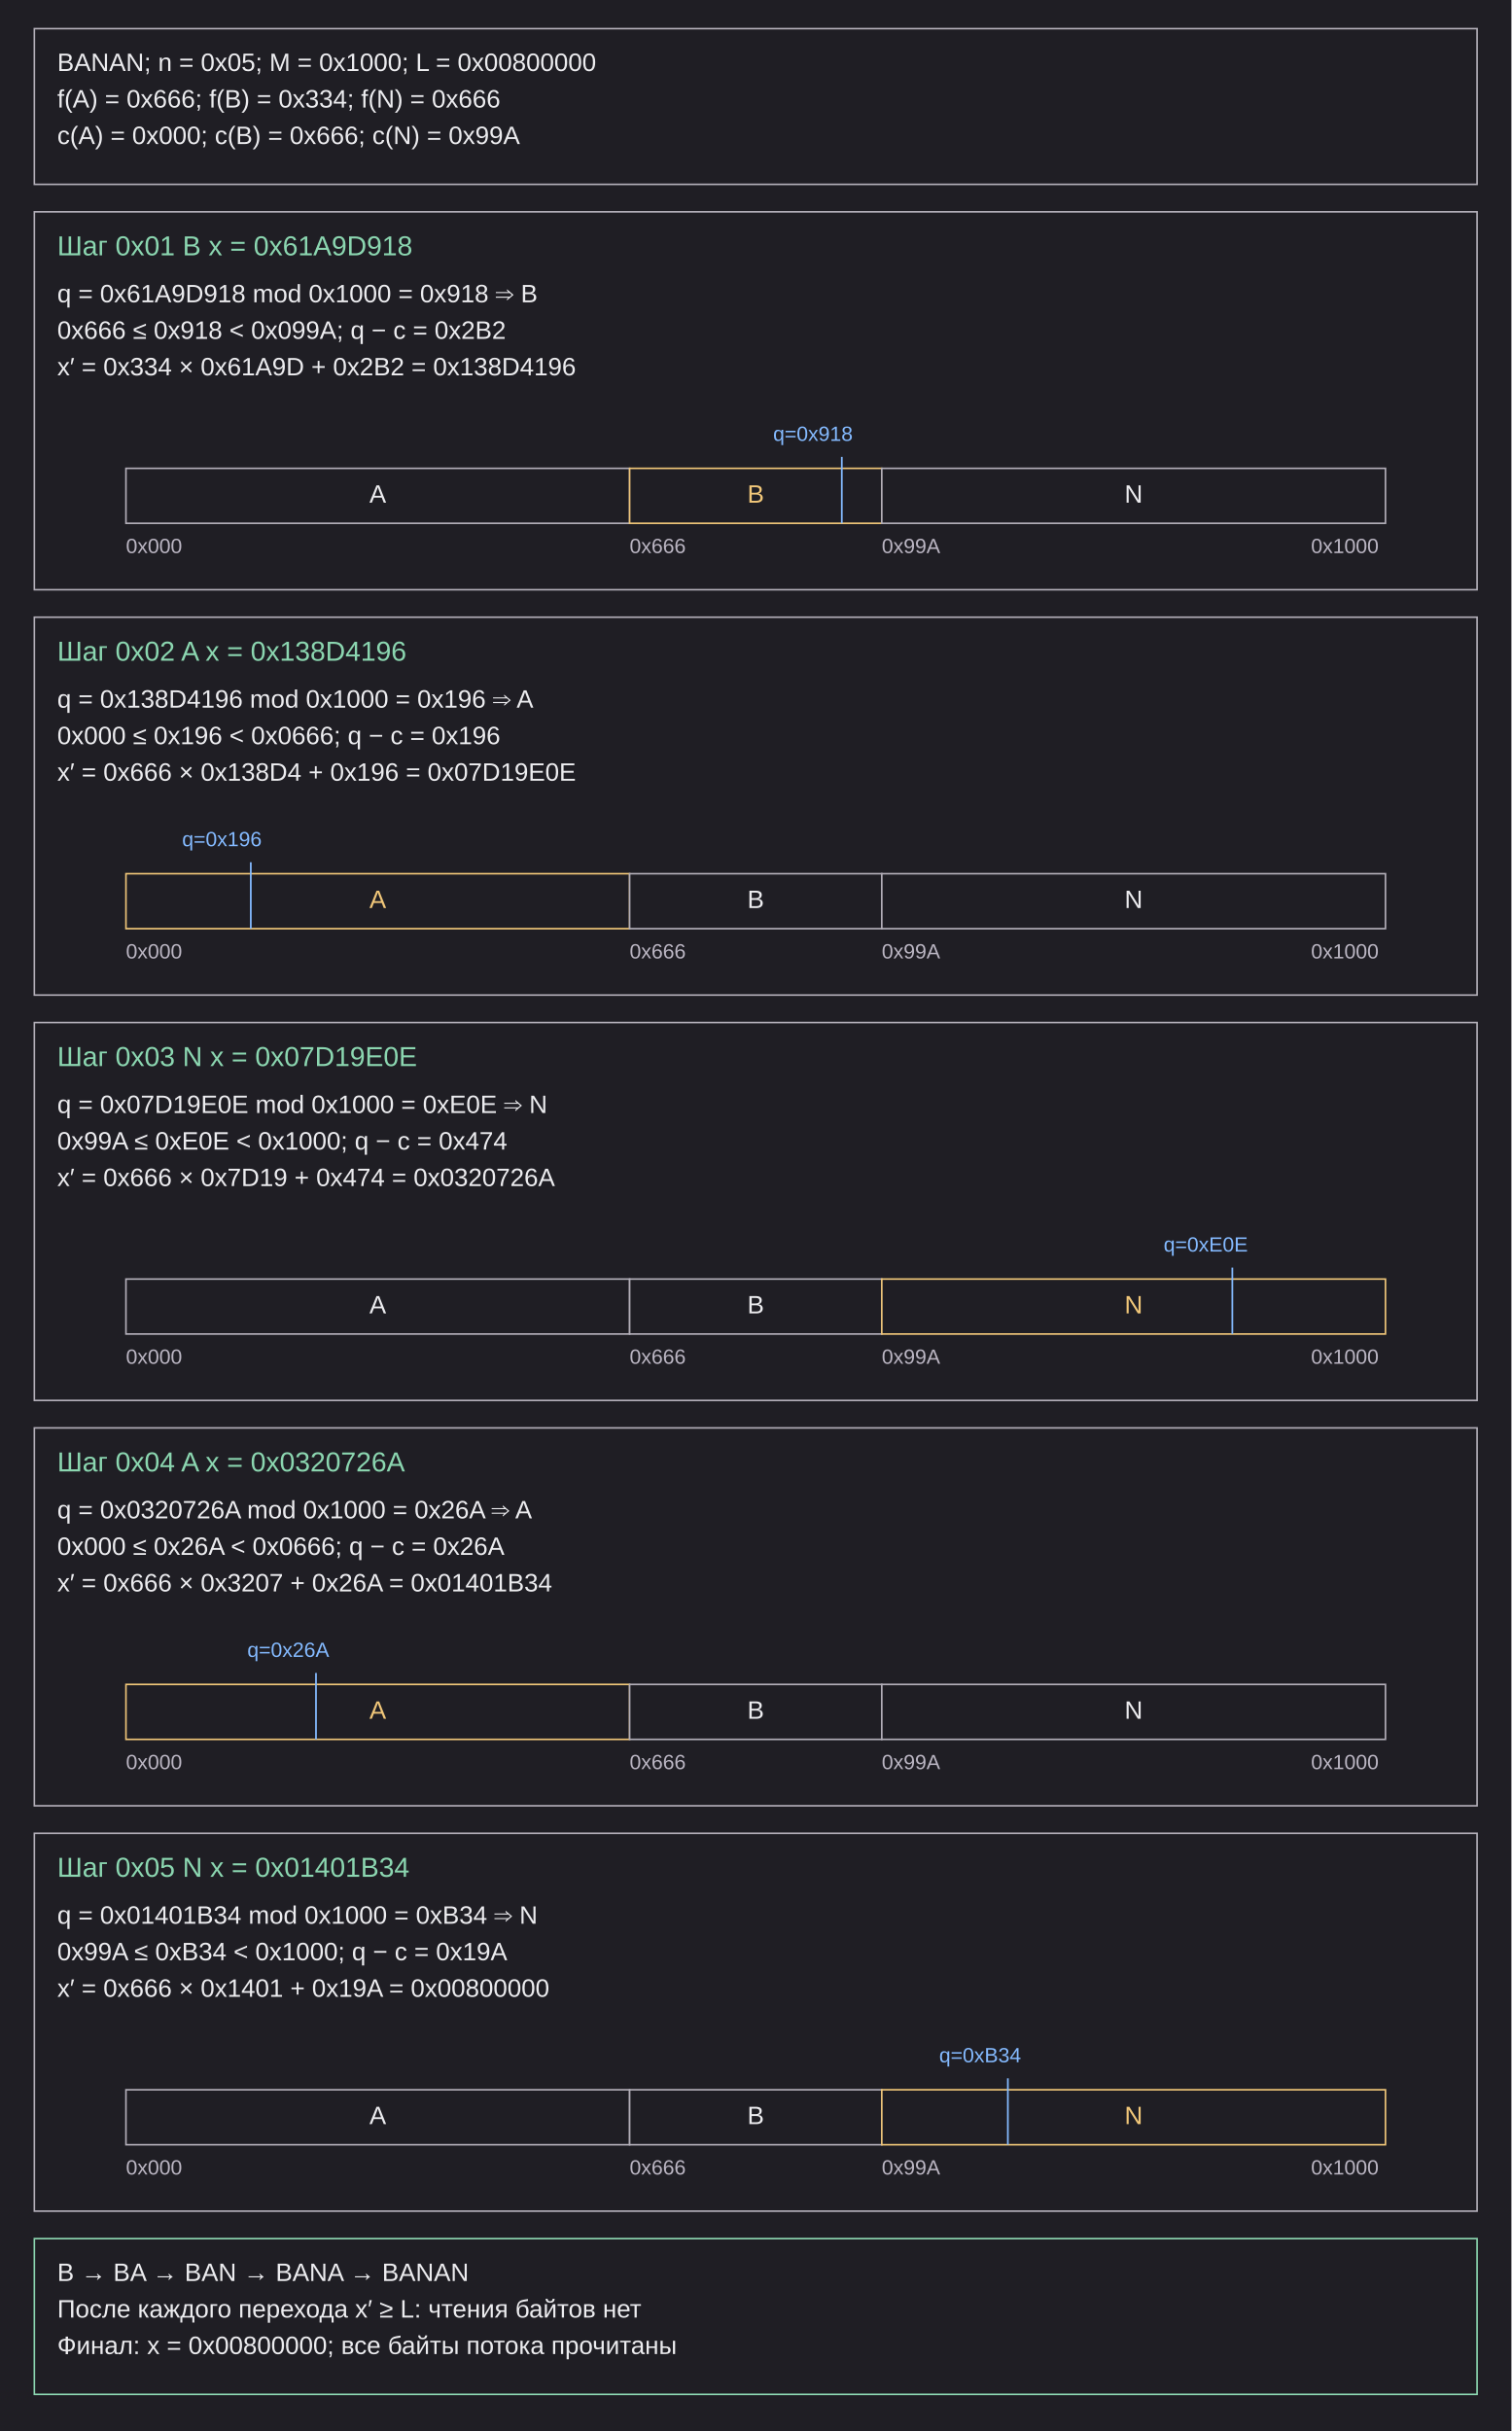
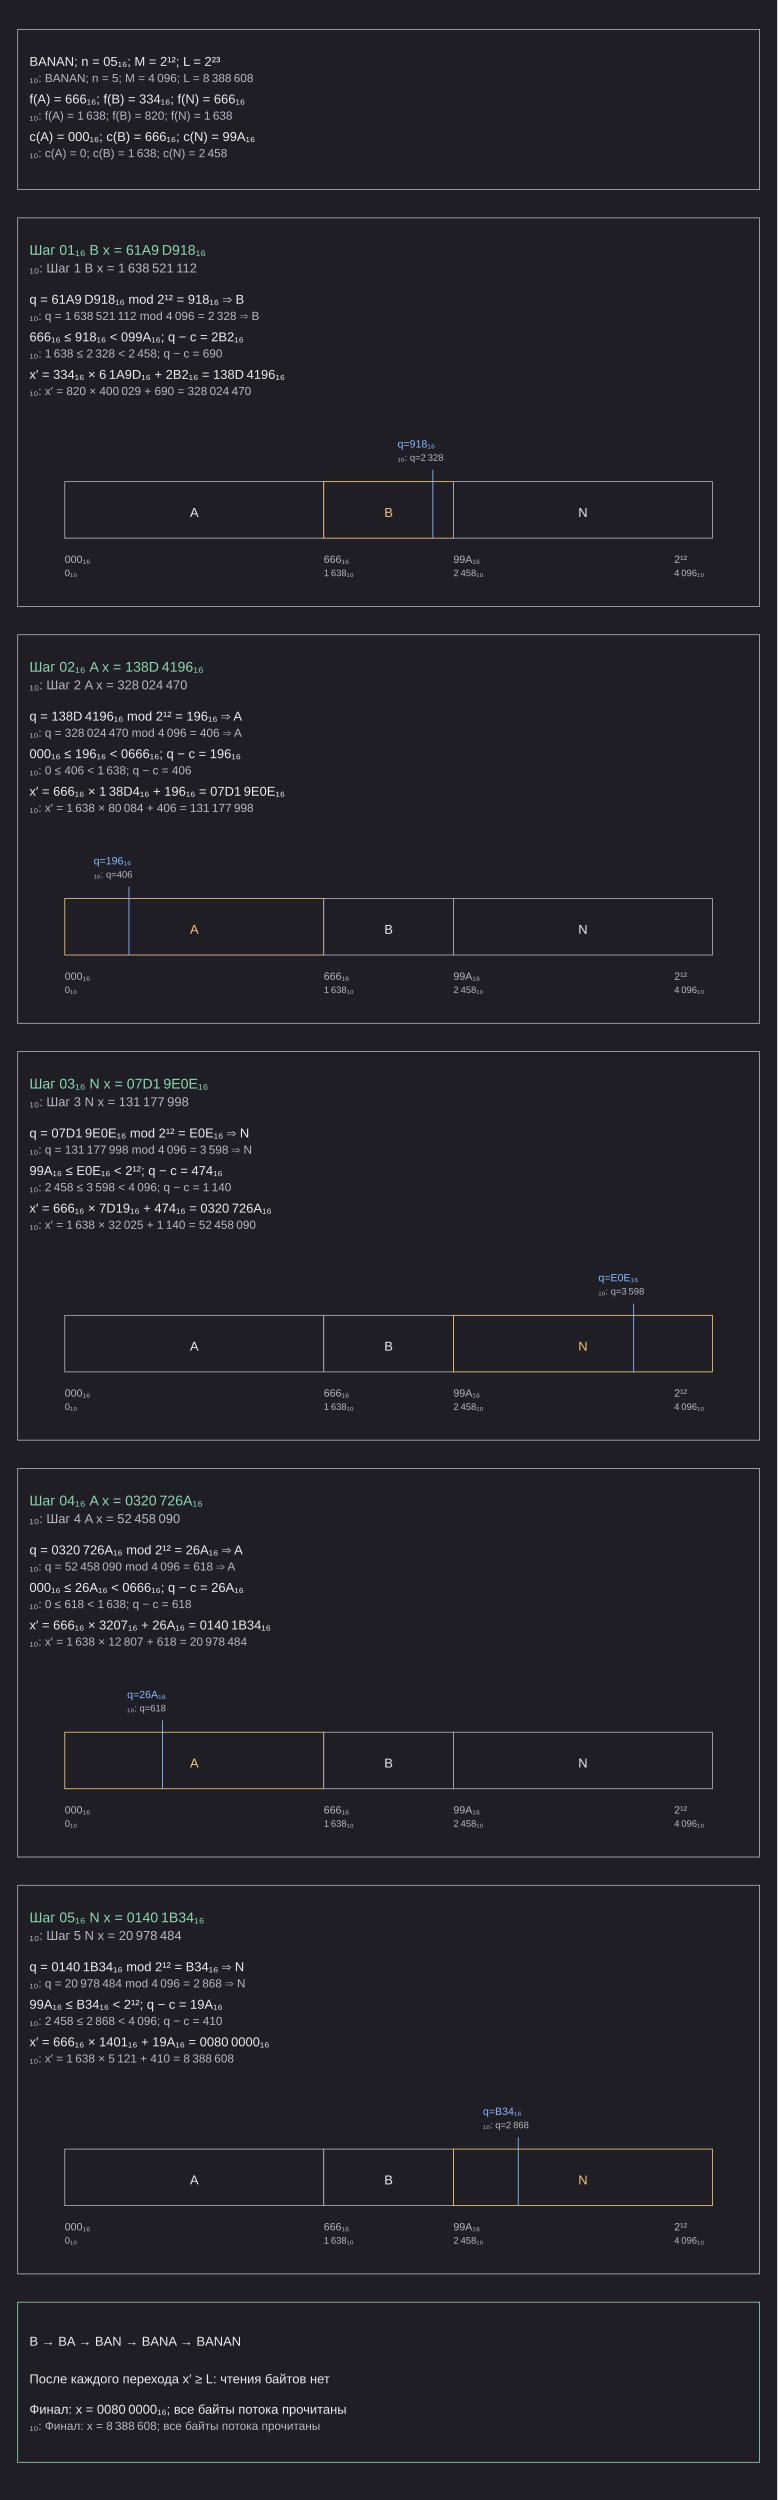
- <svg xmlns="http://www.w3.org/2000/svg" width="1320" height="2123" viewBox="0 0 1320 2123">
+ <svg xmlns="http://www.w3.org/2000/svg" width="1320" height="4246.0" viewBox="0 0 1320 4246">
  <defs>
    <marker id="arrow" markerWidth="8" markerHeight="8" refX="7" refY="4" orient="auto">
      <path d="M0,0 L8,4 L0,8 Z" fill="#b3afb9" />
    </marker>
  </defs>
  <rect width="100%" height="100%" fill="#1f1e24" />
-   <rect x="30" y="25" width="1260" height="136" rx="0" fill="#1f1e24" stroke="#b3afb9" stroke-width="1.4" />
-   <text font-family="Arial" font-size="22" fill="#ececef" text-anchor="start">
-     <tspan x="50" y="62.0">BANAN; n = 0x05; M = 0x1000; L = 0x00800000</tspan>
-     <tspan x="50" y="93.9">f(A) = 0x666; f(B) = 0x334; f(N) = 0x666</tspan>
-     <tspan x="50" y="125.8">c(A) = 0x000; c(B) = 0x666; c(N) = 0x99A</tspan>
-   </text>
-   <rect x="30" y="185" width="1260" height="330" rx="0" fill="#1f1e24" stroke="#b3afb9" stroke-width="1.4" />
-   <text font-family="Arial" font-size="24" fill="#8bd6b0" text-anchor="start">
-     <tspan x="50" y="223.0">Шаг 0x01   B   x = 0x61A9D918</tspan>
-   </text>
-   <text font-family="Arial" font-size="22" fill="#ececef" text-anchor="start">
-     <tspan x="50" y="264.0">q = 0x61A9D918 mod 0x1000 = 0x918  ⇒  B</tspan>
-     <tspan x="50" y="295.9">0x666 ≤ 0x918 &lt; 0x099A;  q − c = 0x2B2</tspan>
-     <tspan x="50" y="327.8">x′ = 0x334 × 0x61A9D + 0x2B2 = 0x138D4196</tspan>
-   </text>
-   <rect x="110.0" y="409" width="439.893" height="48" rx="0" fill="#1f1e24" stroke="#b3afb9" stroke-width="1.4" />
-   <text font-family="Arial" font-size="22" fill="#ececef" text-anchor="middle">
-     <tspan x="329.946" y="439.0">A</tspan>
-   </text>
-   <text font-family="Arial" font-size="18" fill="#bbb6c3" text-anchor="start">
-     <tspan x="110.0" y="483.0">0x000</tspan>
-   </text>
-   <rect x="549.893" y="409" width="220.215" height="48" rx="0" fill="#1f1e24" stroke="#f1c779" stroke-width="1.4" />
-   <text font-family="Arial" font-size="22" fill="#f1c779" text-anchor="middle">
-     <tspan x="660.0" y="439.0">B</tspan>
-   </text>
-   <text font-family="Arial" font-size="18" fill="#bbb6c3" text-anchor="start">
-     <tspan x="549.893" y="483.0">0x666</tspan>
-   </text>
-   <rect x="770.107" y="409" width="439.893" height="48" rx="0" fill="#1f1e24" stroke="#b3afb9" stroke-width="1.4" />
-   <text font-family="Arial" font-size="22" fill="#ececef" text-anchor="middle">
-     <tspan x="990.054" y="439.0">N</tspan>
-   </text>
-   <text font-family="Arial" font-size="18" fill="#bbb6c3" text-anchor="start">
-     <tspan x="770.107" y="483.0">0x99A</tspan>
-   </text>
-   <text font-family="Arial" font-size="18" fill="#bbb6c3" text-anchor="start">
-     <tspan x="1145" y="483.0">0x1000</tspan>
-   </text>
-   <path d="M735.195,399 L735.195,457" fill="none" stroke="#84baff" stroke-width="1.5" />
-   <text font-family="Arial" font-size="18" fill="#84baff" text-anchor="start">
-     <tspan x="675.195" y="385.0">q=0x918</tspan>
-   </text>
-   <rect x="30" y="539" width="1260" height="330" rx="0" fill="#1f1e24" stroke="#b3afb9" stroke-width="1.4" />
-   <text font-family="Arial" font-size="24" fill="#8bd6b0" text-anchor="start">
-     <tspan x="50" y="577.0">Шаг 0x02   A   x = 0x138D4196</tspan>
-   </text>
-   <text font-family="Arial" font-size="22" fill="#ececef" text-anchor="start">
-     <tspan x="50" y="618.0">q = 0x138D4196 mod 0x1000 = 0x196  ⇒  A</tspan>
-     <tspan x="50" y="649.9">0x000 ≤ 0x196 &lt; 0x0666;  q − c = 0x196</tspan>
-     <tspan x="50" y="681.8">x′ = 0x666 × 0x138D4 + 0x196 = 0x07D19E0E</tspan>
-   </text>
-   <rect x="110.0" y="763" width="439.893" height="48" rx="0" fill="#1f1e24" stroke="#f1c779" stroke-width="1.4" />
-   <text font-family="Arial" font-size="22" fill="#f1c779" text-anchor="middle">
-     <tspan x="329.946" y="793.0">A</tspan>
-   </text>
-   <text font-family="Arial" font-size="18" fill="#bbb6c3" text-anchor="start">
-     <tspan x="110.0" y="837.0">0x000</tspan>
-   </text>
-   <rect x="549.893" y="763" width="220.215" height="48" rx="0" fill="#1f1e24" stroke="#b3afb9" stroke-width="1.4" />
-   <text font-family="Arial" font-size="22" fill="#ececef" text-anchor="middle">
-     <tspan x="660.0" y="793.0">B</tspan>
-   </text>
-   <text font-family="Arial" font-size="18" fill="#bbb6c3" text-anchor="start">
-     <tspan x="549.893" y="837.0">0x666</tspan>
-   </text>
-   <rect x="770.107" y="763" width="439.893" height="48" rx="0" fill="#1f1e24" stroke="#b3afb9" stroke-width="1.4" />
-   <text font-family="Arial" font-size="22" fill="#ececef" text-anchor="middle">
-     <tspan x="990.054" y="793.0">N</tspan>
-   </text>
-   <text font-family="Arial" font-size="18" fill="#bbb6c3" text-anchor="start">
-     <tspan x="770.107" y="837.0">0x99A</tspan>
-   </text>
-   <text font-family="Arial" font-size="18" fill="#bbb6c3" text-anchor="start">
-     <tspan x="1145" y="837.0">0x1000</tspan>
-   </text>
-   <path d="M219.033,753 L219.033,811" fill="none" stroke="#84baff" stroke-width="1.5" />
-   <text font-family="Arial" font-size="18" fill="#84baff" text-anchor="start">
-     <tspan x="159.033" y="739.0">q=0x196</tspan>
-   </text>
-   <rect x="30" y="893" width="1260" height="330" rx="0" fill="#1f1e24" stroke="#b3afb9" stroke-width="1.4" />
-   <text font-family="Arial" font-size="24" fill="#8bd6b0" text-anchor="start">
-     <tspan x="50" y="931.0">Шаг 0x03   N   x = 0x07D19E0E</tspan>
-   </text>
-   <text font-family="Arial" font-size="22" fill="#ececef" text-anchor="start">
-     <tspan x="50" y="972.0">q = 0x07D19E0E mod 0x1000 = 0xE0E  ⇒  N</tspan>
-     <tspan x="50" y="1003.9">0x99A ≤ 0xE0E &lt; 0x1000;  q − c = 0x474</tspan>
-     <tspan x="50" y="1035.8">x′ = 0x666 × 0x7D19 + 0x474 = 0x0320726A</tspan>
-   </text>
-   <rect x="110.0" y="1117" width="439.893" height="48" rx="0" fill="#1f1e24" stroke="#b3afb9" stroke-width="1.4" />
-   <text font-family="Arial" font-size="22" fill="#ececef" text-anchor="middle">
-     <tspan x="329.946" y="1147.0">A</tspan>
-   </text>
-   <text font-family="Arial" font-size="18" fill="#bbb6c3" text-anchor="start">
-     <tspan x="110.0" y="1191.0">0x000</tspan>
-   </text>
-   <rect x="549.893" y="1117" width="220.215" height="48" rx="0" fill="#1f1e24" stroke="#b3afb9" stroke-width="1.4" />
-   <text font-family="Arial" font-size="22" fill="#ececef" text-anchor="middle">
-     <tspan x="660.0" y="1147.0">B</tspan>
-   </text>
-   <text font-family="Arial" font-size="18" fill="#bbb6c3" text-anchor="start">
-     <tspan x="549.893" y="1191.0">0x666</tspan>
-   </text>
-   <rect x="770.107" y="1117" width="439.893" height="48" rx="0" fill="#1f1e24" stroke="#f1c779" stroke-width="1.4" />
-   <text font-family="Arial" font-size="22" fill="#f1c779" text-anchor="middle">
-     <tspan x="990.054" y="1147.0">N</tspan>
-   </text>
-   <text font-family="Arial" font-size="18" fill="#bbb6c3" text-anchor="start">
-     <tspan x="770.107" y="1191.0">0x99A</tspan>
-   </text>
-   <text font-family="Arial" font-size="18" fill="#bbb6c3" text-anchor="start">
-     <tspan x="1145" y="1191.0">0x1000</tspan>
-   </text>
-   <path d="M1076.26,1107 L1076.26,1165" fill="none" stroke="#84baff" stroke-width="1.5" />
-   <text font-family="Arial" font-size="18" fill="#84baff" text-anchor="start">
-     <tspan x="1016.26" y="1093.0">q=0xE0E</tspan>
-   </text>
-   <rect x="30" y="1247" width="1260" height="330" rx="0" fill="#1f1e24" stroke="#b3afb9" stroke-width="1.4" />
-   <text font-family="Arial" font-size="24" fill="#8bd6b0" text-anchor="start">
-     <tspan x="50" y="1285.0">Шаг 0x04   A   x = 0x0320726A</tspan>
-   </text>
-   <text font-family="Arial" font-size="22" fill="#ececef" text-anchor="start">
-     <tspan x="50" y="1326.0">q = 0x0320726A mod 0x1000 = 0x26A  ⇒  A</tspan>
-     <tspan x="50" y="1357.9">0x000 ≤ 0x26A &lt; 0x0666;  q − c = 0x26A</tspan>
-     <tspan x="50" y="1389.8">x′ = 0x666 × 0x3207 + 0x26A = 0x01401B34</tspan>
-   </text>
-   <rect x="110.0" y="1471" width="439.893" height="48" rx="0" fill="#1f1e24" stroke="#f1c779" stroke-width="1.4" />
-   <text font-family="Arial" font-size="22" fill="#f1c779" text-anchor="middle">
-     <tspan x="329.946" y="1501.0">A</tspan>
-   </text>
-   <text font-family="Arial" font-size="18" fill="#bbb6c3" text-anchor="start">
-     <tspan x="110.0" y="1545.0">0x000</tspan>
-   </text>
-   <rect x="549.893" y="1471" width="220.215" height="48" rx="0" fill="#1f1e24" stroke="#b3afb9" stroke-width="1.4" />
-   <text font-family="Arial" font-size="22" fill="#ececef" text-anchor="middle">
-     <tspan x="660.0" y="1501.0">B</tspan>
-   </text>
-   <text font-family="Arial" font-size="18" fill="#bbb6c3" text-anchor="start">
-     <tspan x="549.893" y="1545.0">0x666</tspan>
-   </text>
-   <rect x="770.107" y="1471" width="439.893" height="48" rx="0" fill="#1f1e24" stroke="#b3afb9" stroke-width="1.4" />
-   <text font-family="Arial" font-size="22" fill="#ececef" text-anchor="middle">
-     <tspan x="990.054" y="1501.0">N</tspan>
-   </text>
-   <text font-family="Arial" font-size="18" fill="#bbb6c3" text-anchor="start">
-     <tspan x="770.107" y="1545.0">0x99A</tspan>
-   </text>
-   <text font-family="Arial" font-size="18" fill="#bbb6c3" text-anchor="start">
-     <tspan x="1145" y="1545.0">0x1000</tspan>
-   </text>
-   <path d="M275.967,1461 L275.967,1519" fill="none" stroke="#84baff" stroke-width="1.5" />
-   <text font-family="Arial" font-size="18" fill="#84baff" text-anchor="start">
-     <tspan x="215.967" y="1447.0">q=0x26A</tspan>
-   </text>
-   <rect x="30" y="1601" width="1260" height="330" rx="0" fill="#1f1e24" stroke="#b3afb9" stroke-width="1.4" />
-   <text font-family="Arial" font-size="24" fill="#8bd6b0" text-anchor="start">
-     <tspan x="50" y="1639.0">Шаг 0x05   N   x = 0x01401B34</tspan>
-   </text>
-   <text font-family="Arial" font-size="22" fill="#ececef" text-anchor="start">
-     <tspan x="50" y="1680.0">q = 0x01401B34 mod 0x1000 = 0xB34  ⇒  N</tspan>
-     <tspan x="50" y="1711.9">0x99A ≤ 0xB34 &lt; 0x1000;  q − c = 0x19A</tspan>
-     <tspan x="50" y="1743.8">x′ = 0x666 × 0x1401 + 0x19A = 0x00800000</tspan>
-   </text>
-   <rect x="110.0" y="1825" width="439.893" height="48" rx="0" fill="#1f1e24" stroke="#b3afb9" stroke-width="1.4" />
-   <text font-family="Arial" font-size="22" fill="#ececef" text-anchor="middle">
-     <tspan x="329.946" y="1855.0">A</tspan>
-   </text>
-   <text font-family="Arial" font-size="18" fill="#bbb6c3" text-anchor="start">
-     <tspan x="110.0" y="1899.0">0x000</tspan>
-   </text>
-   <rect x="549.893" y="1825" width="220.215" height="48" rx="0" fill="#1f1e24" stroke="#b3afb9" stroke-width="1.4" />
-   <text font-family="Arial" font-size="22" fill="#ececef" text-anchor="middle">
-     <tspan x="660.0" y="1855.0">B</tspan>
-   </text>
-   <text font-family="Arial" font-size="18" fill="#bbb6c3" text-anchor="start">
-     <tspan x="549.893" y="1899.0">0x666</tspan>
-   </text>
-   <rect x="770.107" y="1825" width="439.893" height="48" rx="0" fill="#1f1e24" stroke="#f1c779" stroke-width="1.4" />
-   <text font-family="Arial" font-size="22" fill="#f1c779" text-anchor="middle">
-     <tspan x="990.054" y="1855.0">N</tspan>
-   </text>
-   <text font-family="Arial" font-size="18" fill="#bbb6c3" text-anchor="start">
-     <tspan x="770.107" y="1899.0">0x99A</tspan>
-   </text>
-   <text font-family="Arial" font-size="18" fill="#bbb6c3" text-anchor="start">
-     <tspan x="1145" y="1899.0">0x1000</tspan>
-   </text>
-   <path d="M880.215,1815 L880.215,1873" fill="none" stroke="#84baff" stroke-width="1.5" />
-   <text font-family="Arial" font-size="18" fill="#84baff" text-anchor="start">
-     <tspan x="820.215" y="1801.0">q=0xB34</tspan>
-   </text>
-   <rect x="30" y="1955" width="1260" height="136" rx="0" fill="#1f1e24" stroke="#8bd6b0" stroke-width="1.4" />
-   <text font-family="Arial" font-size="22" fill="#ececef" text-anchor="start">
-     <tspan x="50" y="1992.0">B → BA → BAN → BANA → BANAN</tspan>
-     <tspan x="50" y="2023.9">После каждого перехода x′ ≥ L: чтения байтов нет</tspan>
-     <tspan x="50" y="2055.8">Финал: x = 0x00800000; все байты потока прочитаны</tspan>
+   <rect x="30" y="50.0" width="1260" height="272.0" rx="0" fill="#1f1e24" stroke="#b3afb9" stroke-width="1.4" />
+   <text font-family="Arial" font-size="22" fill="#ececef" text-anchor="start">
+     <tspan x="50" y="111.9">BANAN; n = 05₁₆; M = 2¹²; L = 2²³</tspan>
+     <tspan x="50" y="139.4" font-size="20.0" fill="#bbb6c3">₁₀: BANAN; n = 5; M = 4 096; L = 8 388 608</tspan>
+     <tspan x="50" y="175.7">f(A) = 666₁₆; f(B) = 334₁₆; f(N) = 666₁₆</tspan>
+     <tspan x="50" y="203.2" font-size="20.0" fill="#bbb6c3">₁₀: f(A) = 1 638; f(B) = 820; f(N) = 1 638</tspan>
+     <tspan x="50" y="239.5">c(A) = 000₁₆; c(B) = 666₁₆; c(N) = 99A₁₆</tspan>
+     <tspan x="50" y="267.0" font-size="20.0" fill="#bbb6c3">₁₀: c(A) = 0; c(B) = 1 638; c(N) = 2 458</tspan>
+   </text>
+   <rect x="30" y="370.0" width="1260" height="660.0" rx="0" fill="#1f1e24" stroke="#b3afb9" stroke-width="1.4" />
+   <text font-family="Arial" font-size="24" fill="#8bd6b0" text-anchor="start">
+     <tspan x="50" y="432.8">Шаг 01₁₆   B   x = 61A9 D918₁₆</tspan>
+     <tspan x="50" y="462.8" font-size="22.0" fill="#bbb6c3">₁₀: Шаг 1   B   x = 1 638 521 112</tspan>
+   </text>
+   <text font-family="Arial" font-size="22" fill="#ececef" text-anchor="start">
+     <tspan x="50" y="515.9">q = 61A9 D918₁₆ mod 2¹² = 918₁₆  ⇒  B</tspan>
+     <tspan x="50" y="543.4" font-size="20.0" fill="#bbb6c3">₁₀: q = 1 638 521 112 mod 4 096 = 2 328  ⇒  B</tspan>
+     <tspan x="50" y="579.7">666₁₆ ≤ 918₁₆ &lt; 099A₁₆;  q − c = 2B2₁₆</tspan>
+     <tspan x="50" y="607.2" font-size="20.0" fill="#bbb6c3">₁₀: 1 638 ≤ 2 328 &lt; 2 458;  q − c = 690</tspan>
+     <tspan x="50" y="643.5">x′ = 334₁₆ × 6 1A9D₁₆ + 2B2₁₆ = 138D 4196₁₆</tspan>
+     <tspan x="50" y="671.0" font-size="20.0" fill="#bbb6c3">₁₀: x′ = 820 × 400 029 + 690 = 328 024 470</tspan>
+   </text>
+   <rect x="110.0" y="818.0" width="439.893" height="96.0" rx="0" fill="#1f1e24" stroke="#b3afb9" stroke-width="1.4" />
+   <text font-family="Arial" font-size="22" fill="#ececef" text-anchor="middle">
+     <tspan x="329.946" y="878.0">A</tspan>
+   </text>
+   <text font-family="Arial" font-size="18" fill="#bbb6c3" text-anchor="start">
+     <tspan x="110.0" y="956.1">000₁₆</tspan>
+     <tspan x="110.0" y="978.6" font-size="16" fill="#bbb6c3">0₁₀</tspan>
+   </text>
+   <rect x="549.893" y="818.0" width="220.215" height="96.0" rx="0" fill="#1f1e24" stroke="#f1c779" stroke-width="1.4" />
+   <text font-family="Arial" font-size="22" fill="#f1c779" text-anchor="middle">
+     <tspan x="660.0" y="878.0">B</tspan>
+   </text>
+   <text font-family="Arial" font-size="18" fill="#bbb6c3" text-anchor="start">
+     <tspan x="549.893" y="956.1">666₁₆</tspan>
+     <tspan x="549.893" y="978.6" font-size="16" fill="#bbb6c3">1 638₁₀</tspan>
+   </text>
+   <rect x="770.107" y="818.0" width="439.893" height="96.0" rx="0" fill="#1f1e24" stroke="#b3afb9" stroke-width="1.4" />
+   <text font-family="Arial" font-size="22" fill="#ececef" text-anchor="middle">
+     <tspan x="990.054" y="878.0">N</tspan>
+   </text>
+   <text font-family="Arial" font-size="18" fill="#bbb6c3" text-anchor="start">
+     <tspan x="770.107" y="956.1">99A₁₆</tspan>
+     <tspan x="770.107" y="978.6" font-size="16" fill="#bbb6c3">2 458₁₀</tspan>
+   </text>
+   <text font-family="Arial" font-size="18" fill="#bbb6c3" text-anchor="start">
+     <tspan x="1145" y="956.1">2¹²</tspan>
+     <tspan x="1145" y="978.6" font-size="16" fill="#bbb6c3">4 096₁₀</tspan>
+   </text>
+   <path d="M735.195,399 L735.195,457" fill="none" stroke="#84baff" stroke-width="1.5" transform="scale(1,2)" />
+   <text font-family="Arial" font-size="18" fill="#84baff" text-anchor="start">
+     <tspan x="675.195" y="760.1">q=918₁₆</tspan>
+     <tspan x="675.195" y="782.6" font-size="16" fill="#bbb6c3">₁₀: q=2 328</tspan>
+   </text>
+   <rect x="30" y="1078.0" width="1260" height="660.0" rx="0" fill="#1f1e24" stroke="#b3afb9" stroke-width="1.4" />
+   <text font-family="Arial" font-size="24" fill="#8bd6b0" text-anchor="start">
+     <tspan x="50" y="1140.8">Шаг 02₁₆   A   x = 138D 4196₁₆</tspan>
+     <tspan x="50" y="1170.8" font-size="22.0" fill="#bbb6c3">₁₀: Шаг 2   A   x = 328 024 470</tspan>
+   </text>
+   <text font-family="Arial" font-size="22" fill="#ececef" text-anchor="start">
+     <tspan x="50" y="1223.9">q = 138D 4196₁₆ mod 2¹² = 196₁₆  ⇒  A</tspan>
+     <tspan x="50" y="1251.4" font-size="20.0" fill="#bbb6c3">₁₀: q = 328 024 470 mod 4 096 = 406  ⇒  A</tspan>
+     <tspan x="50" y="1287.7">000₁₆ ≤ 196₁₆ &lt; 0666₁₆;  q − c = 196₁₆</tspan>
+     <tspan x="50" y="1315.2" font-size="20.0" fill="#bbb6c3">₁₀: 0 ≤ 406 &lt; 1 638;  q − c = 406</tspan>
+     <tspan x="50" y="1351.5">x′ = 666₁₆ × 1 38D4₁₆ + 196₁₆ = 07D1 9E0E₁₆</tspan>
+     <tspan x="50" y="1379.0" font-size="20.0" fill="#bbb6c3">₁₀: x′ = 1 638 × 80 084 + 406 = 131 177 998</tspan>
+   </text>
+   <rect x="110.0" y="1526.0" width="439.893" height="96.0" rx="0" fill="#1f1e24" stroke="#f1c779" stroke-width="1.4" />
+   <text font-family="Arial" font-size="22" fill="#f1c779" text-anchor="middle">
+     <tspan x="329.946" y="1586.0">A</tspan>
+   </text>
+   <text font-family="Arial" font-size="18" fill="#bbb6c3" text-anchor="start">
+     <tspan x="110.0" y="1664.1">000₁₆</tspan>
+     <tspan x="110.0" y="1686.6" font-size="16" fill="#bbb6c3">0₁₀</tspan>
+   </text>
+   <rect x="549.893" y="1526.0" width="220.215" height="96.0" rx="0" fill="#1f1e24" stroke="#b3afb9" stroke-width="1.4" />
+   <text font-family="Arial" font-size="22" fill="#ececef" text-anchor="middle">
+     <tspan x="660.0" y="1586.0">B</tspan>
+   </text>
+   <text font-family="Arial" font-size="18" fill="#bbb6c3" text-anchor="start">
+     <tspan x="549.893" y="1664.1">666₁₆</tspan>
+     <tspan x="549.893" y="1686.6" font-size="16" fill="#bbb6c3">1 638₁₀</tspan>
+   </text>
+   <rect x="770.107" y="1526.0" width="439.893" height="96.0" rx="0" fill="#1f1e24" stroke="#b3afb9" stroke-width="1.4" />
+   <text font-family="Arial" font-size="22" fill="#ececef" text-anchor="middle">
+     <tspan x="990.054" y="1586.0">N</tspan>
+   </text>
+   <text font-family="Arial" font-size="18" fill="#bbb6c3" text-anchor="start">
+     <tspan x="770.107" y="1664.1">99A₁₆</tspan>
+     <tspan x="770.107" y="1686.6" font-size="16" fill="#bbb6c3">2 458₁₀</tspan>
+   </text>
+   <text font-family="Arial" font-size="18" fill="#bbb6c3" text-anchor="start">
+     <tspan x="1145" y="1664.1">2¹²</tspan>
+     <tspan x="1145" y="1686.6" font-size="16" fill="#bbb6c3">4 096₁₀</tspan>
+   </text>
+   <path d="M219.033,753 L219.033,811" fill="none" stroke="#84baff" stroke-width="1.5" transform="scale(1,2)" />
+   <text font-family="Arial" font-size="18" fill="#84baff" text-anchor="start">
+     <tspan x="159.033" y="1468.1">q=196₁₆</tspan>
+     <tspan x="159.033" y="1490.6" font-size="16" fill="#bbb6c3">₁₀: q=406</tspan>
+   </text>
+   <rect x="30" y="1786.0" width="1260" height="660.0" rx="0" fill="#1f1e24" stroke="#b3afb9" stroke-width="1.4" />
+   <text font-family="Arial" font-size="24" fill="#8bd6b0" text-anchor="start">
+     <tspan x="50" y="1848.8">Шаг 03₁₆   N   x = 07D1 9E0E₁₆</tspan>
+     <tspan x="50" y="1878.8" font-size="22.0" fill="#bbb6c3">₁₀: Шаг 3   N   x = 131 177 998</tspan>
+   </text>
+   <text font-family="Arial" font-size="22" fill="#ececef" text-anchor="start">
+     <tspan x="50" y="1931.9">q = 07D1 9E0E₁₆ mod 2¹² = E0E₁₆  ⇒  N</tspan>
+     <tspan x="50" y="1959.4" font-size="20.0" fill="#bbb6c3">₁₀: q = 131 177 998 mod 4 096 = 3 598  ⇒  N</tspan>
+     <tspan x="50" y="1995.7">99A₁₆ ≤ E0E₁₆ &lt; 2¹²;  q − c = 474₁₆</tspan>
+     <tspan x="50" y="2023.2" font-size="20.0" fill="#bbb6c3">₁₀: 2 458 ≤ 3 598 &lt; 4 096;  q − c = 1 140</tspan>
+     <tspan x="50" y="2059.5">x′ = 666₁₆ × 7D19₁₆ + 474₁₆ = 0320 726A₁₆</tspan>
+     <tspan x="50" y="2087.0" font-size="20.0" fill="#bbb6c3">₁₀: x′ = 1 638 × 32 025 + 1 140 = 52 458 090</tspan>
+   </text>
+   <rect x="110.0" y="2234.0" width="439.893" height="96.0" rx="0" fill="#1f1e24" stroke="#b3afb9" stroke-width="1.4" />
+   <text font-family="Arial" font-size="22" fill="#ececef" text-anchor="middle">
+     <tspan x="329.946" y="2294.0">A</tspan>
+   </text>
+   <text font-family="Arial" font-size="18" fill="#bbb6c3" text-anchor="start">
+     <tspan x="110.0" y="2372.1">000₁₆</tspan>
+     <tspan x="110.0" y="2394.6" font-size="16" fill="#bbb6c3">0₁₀</tspan>
+   </text>
+   <rect x="549.893" y="2234.0" width="220.215" height="96.0" rx="0" fill="#1f1e24" stroke="#b3afb9" stroke-width="1.4" />
+   <text font-family="Arial" font-size="22" fill="#ececef" text-anchor="middle">
+     <tspan x="660.0" y="2294.0">B</tspan>
+   </text>
+   <text font-family="Arial" font-size="18" fill="#bbb6c3" text-anchor="start">
+     <tspan x="549.893" y="2372.1">666₁₆</tspan>
+     <tspan x="549.893" y="2394.6" font-size="16" fill="#bbb6c3">1 638₁₀</tspan>
+   </text>
+   <rect x="770.107" y="2234.0" width="439.893" height="96.0" rx="0" fill="#1f1e24" stroke="#f1c779" stroke-width="1.4" />
+   <text font-family="Arial" font-size="22" fill="#f1c779" text-anchor="middle">
+     <tspan x="990.054" y="2294.0">N</tspan>
+   </text>
+   <text font-family="Arial" font-size="18" fill="#bbb6c3" text-anchor="start">
+     <tspan x="770.107" y="2372.1">99A₁₆</tspan>
+     <tspan x="770.107" y="2394.6" font-size="16" fill="#bbb6c3">2 458₁₀</tspan>
+   </text>
+   <text font-family="Arial" font-size="18" fill="#bbb6c3" text-anchor="start">
+     <tspan x="1145" y="2372.1">2¹²</tspan>
+     <tspan x="1145" y="2394.6" font-size="16" fill="#bbb6c3">4 096₁₀</tspan>
+   </text>
+   <path d="M1076.26,1107 L1076.26,1165" fill="none" stroke="#84baff" stroke-width="1.5" transform="scale(1,2)" />
+   <text font-family="Arial" font-size="18" fill="#84baff" text-anchor="start">
+     <tspan x="1016.26" y="2176.1">q=E0E₁₆</tspan>
+     <tspan x="1016.26" y="2198.6" font-size="16" fill="#bbb6c3">₁₀: q=3 598</tspan>
+   </text>
+   <rect x="30" y="2494.0" width="1260" height="660.0" rx="0" fill="#1f1e24" stroke="#b3afb9" stroke-width="1.4" />
+   <text font-family="Arial" font-size="24" fill="#8bd6b0" text-anchor="start">
+     <tspan x="50" y="2556.8">Шаг 04₁₆   A   x = 0320 726A₁₆</tspan>
+     <tspan x="50" y="2586.8" font-size="22.0" fill="#bbb6c3">₁₀: Шаг 4   A   x = 52 458 090</tspan>
+   </text>
+   <text font-family="Arial" font-size="22" fill="#ececef" text-anchor="start">
+     <tspan x="50" y="2639.9">q = 0320 726A₁₆ mod 2¹² = 26A₁₆  ⇒  A</tspan>
+     <tspan x="50" y="2667.4" font-size="20.0" fill="#bbb6c3">₁₀: q = 52 458 090 mod 4 096 = 618  ⇒  A</tspan>
+     <tspan x="50" y="2703.7">000₁₆ ≤ 26A₁₆ &lt; 0666₁₆;  q − c = 26A₁₆</tspan>
+     <tspan x="50" y="2731.2" font-size="20.0" fill="#bbb6c3">₁₀: 0 ≤ 618 &lt; 1 638;  q − c = 618</tspan>
+     <tspan x="50" y="2767.5">x′ = 666₁₆ × 3207₁₆ + 26A₁₆ = 0140 1B34₁₆</tspan>
+     <tspan x="50" y="2795.0" font-size="20.0" fill="#bbb6c3">₁₀: x′ = 1 638 × 12 807 + 618 = 20 978 484</tspan>
+   </text>
+   <rect x="110.0" y="2942.0" width="439.893" height="96.0" rx="0" fill="#1f1e24" stroke="#f1c779" stroke-width="1.4" />
+   <text font-family="Arial" font-size="22" fill="#f1c779" text-anchor="middle">
+     <tspan x="329.946" y="3002.0">A</tspan>
+   </text>
+   <text font-family="Arial" font-size="18" fill="#bbb6c3" text-anchor="start">
+     <tspan x="110.0" y="3080.1">000₁₆</tspan>
+     <tspan x="110.0" y="3102.6" font-size="16" fill="#bbb6c3">0₁₀</tspan>
+   </text>
+   <rect x="549.893" y="2942.0" width="220.215" height="96.0" rx="0" fill="#1f1e24" stroke="#b3afb9" stroke-width="1.4" />
+   <text font-family="Arial" font-size="22" fill="#ececef" text-anchor="middle">
+     <tspan x="660.0" y="3002.0">B</tspan>
+   </text>
+   <text font-family="Arial" font-size="18" fill="#bbb6c3" text-anchor="start">
+     <tspan x="549.893" y="3080.1">666₁₆</tspan>
+     <tspan x="549.893" y="3102.6" font-size="16" fill="#bbb6c3">1 638₁₀</tspan>
+   </text>
+   <rect x="770.107" y="2942.0" width="439.893" height="96.0" rx="0" fill="#1f1e24" stroke="#b3afb9" stroke-width="1.4" />
+   <text font-family="Arial" font-size="22" fill="#ececef" text-anchor="middle">
+     <tspan x="990.054" y="3002.0">N</tspan>
+   </text>
+   <text font-family="Arial" font-size="18" fill="#bbb6c3" text-anchor="start">
+     <tspan x="770.107" y="3080.1">99A₁₆</tspan>
+     <tspan x="770.107" y="3102.6" font-size="16" fill="#bbb6c3">2 458₁₀</tspan>
+   </text>
+   <text font-family="Arial" font-size="18" fill="#bbb6c3" text-anchor="start">
+     <tspan x="1145" y="3080.1">2¹²</tspan>
+     <tspan x="1145" y="3102.6" font-size="16" fill="#bbb6c3">4 096₁₀</tspan>
+   </text>
+   <path d="M275.967,1461 L275.967,1519" fill="none" stroke="#84baff" stroke-width="1.5" transform="scale(1,2)" />
+   <text font-family="Arial" font-size="18" fill="#84baff" text-anchor="start">
+     <tspan x="215.967" y="2884.1">q=26A₁₆</tspan>
+     <tspan x="215.967" y="2906.6" font-size="16" fill="#bbb6c3">₁₀: q=618</tspan>
+   </text>
+   <rect x="30" y="3202.0" width="1260" height="660.0" rx="0" fill="#1f1e24" stroke="#b3afb9" stroke-width="1.4" />
+   <text font-family="Arial" font-size="24" fill="#8bd6b0" text-anchor="start">
+     <tspan x="50" y="3264.8">Шаг 05₁₆   N   x = 0140 1B34₁₆</tspan>
+     <tspan x="50" y="3294.8" font-size="22.0" fill="#bbb6c3">₁₀: Шаг 5   N   x = 20 978 484</tspan>
+   </text>
+   <text font-family="Arial" font-size="22" fill="#ececef" text-anchor="start">
+     <tspan x="50" y="3347.9">q = 0140 1B34₁₆ mod 2¹² = B34₁₆  ⇒  N</tspan>
+     <tspan x="50" y="3375.4" font-size="20.0" fill="#bbb6c3">₁₀: q = 20 978 484 mod 4 096 = 2 868  ⇒  N</tspan>
+     <tspan x="50" y="3411.7">99A₁₆ ≤ B34₁₆ &lt; 2¹²;  q − c = 19A₁₆</tspan>
+     <tspan x="50" y="3439.2" font-size="20.0" fill="#bbb6c3">₁₀: 2 458 ≤ 2 868 &lt; 4 096;  q − c = 410</tspan>
+     <tspan x="50" y="3475.5">x′ = 666₁₆ × 1401₁₆ + 19A₁₆ = 0080 0000₁₆</tspan>
+     <tspan x="50" y="3503.0" font-size="20.0" fill="#bbb6c3">₁₀: x′ = 1 638 × 5 121 + 410 = 8 388 608</tspan>
+   </text>
+   <rect x="110.0" y="3650.0" width="439.893" height="96.0" rx="0" fill="#1f1e24" stroke="#b3afb9" stroke-width="1.4" />
+   <text font-family="Arial" font-size="22" fill="#ececef" text-anchor="middle">
+     <tspan x="329.946" y="3710.0">A</tspan>
+   </text>
+   <text font-family="Arial" font-size="18" fill="#bbb6c3" text-anchor="start">
+     <tspan x="110.0" y="3788.1">000₁₆</tspan>
+     <tspan x="110.0" y="3810.6" font-size="16" fill="#bbb6c3">0₁₀</tspan>
+   </text>
+   <rect x="549.893" y="3650.0" width="220.215" height="96.0" rx="0" fill="#1f1e24" stroke="#b3afb9" stroke-width="1.4" />
+   <text font-family="Arial" font-size="22" fill="#ececef" text-anchor="middle">
+     <tspan x="660.0" y="3710.0">B</tspan>
+   </text>
+   <text font-family="Arial" font-size="18" fill="#bbb6c3" text-anchor="start">
+     <tspan x="549.893" y="3788.1">666₁₆</tspan>
+     <tspan x="549.893" y="3810.6" font-size="16" fill="#bbb6c3">1 638₁₀</tspan>
+   </text>
+   <rect x="770.107" y="3650.0" width="439.893" height="96.0" rx="0" fill="#1f1e24" stroke="#f1c779" stroke-width="1.4" />
+   <text font-family="Arial" font-size="22" fill="#f1c779" text-anchor="middle">
+     <tspan x="990.054" y="3710.0">N</tspan>
+   </text>
+   <text font-family="Arial" font-size="18" fill="#bbb6c3" text-anchor="start">
+     <tspan x="770.107" y="3788.1">99A₁₆</tspan>
+     <tspan x="770.107" y="3810.6" font-size="16" fill="#bbb6c3">2 458₁₀</tspan>
+   </text>
+   <text font-family="Arial" font-size="18" fill="#bbb6c3" text-anchor="start">
+     <tspan x="1145" y="3788.1">2¹²</tspan>
+     <tspan x="1145" y="3810.6" font-size="16" fill="#bbb6c3">4 096₁₀</tspan>
+   </text>
+   <path d="M880.215,1815 L880.215,1873" fill="none" stroke="#84baff" stroke-width="1.5" transform="scale(1,2)" />
+   <text font-family="Arial" font-size="18" fill="#84baff" text-anchor="start">
+     <tspan x="820.215" y="3592.1">q=B34₁₆</tspan>
+     <tspan x="820.215" y="3614.6" font-size="16" fill="#bbb6c3">₁₀: q=2 868</tspan>
+   </text>
+   <rect x="30" y="3910.0" width="1260" height="272.0" rx="0" fill="#1f1e24" stroke="#8bd6b0" stroke-width="1.4" />
+   <text font-family="Arial" font-size="22" fill="#ececef" text-anchor="start">
+     <tspan x="50" y="3984.0">B → BA → BAN → BANA → BANAN</tspan>
+     <tspan x="50" y="4047.8">После каждого перехода x′ ≥ L: чтения байтов нет</tspan>
+     <tspan x="50" y="4099.5">Финал: x = 0080 0000₁₆; все байты потока прочитаны</tspan>
+     <tspan x="50" y="4127.0" font-size="20.0" fill="#bbb6c3">₁₀: Финал: x = 8 388 608; все байты потока прочитаны</tspan>
  </text>
</svg>
